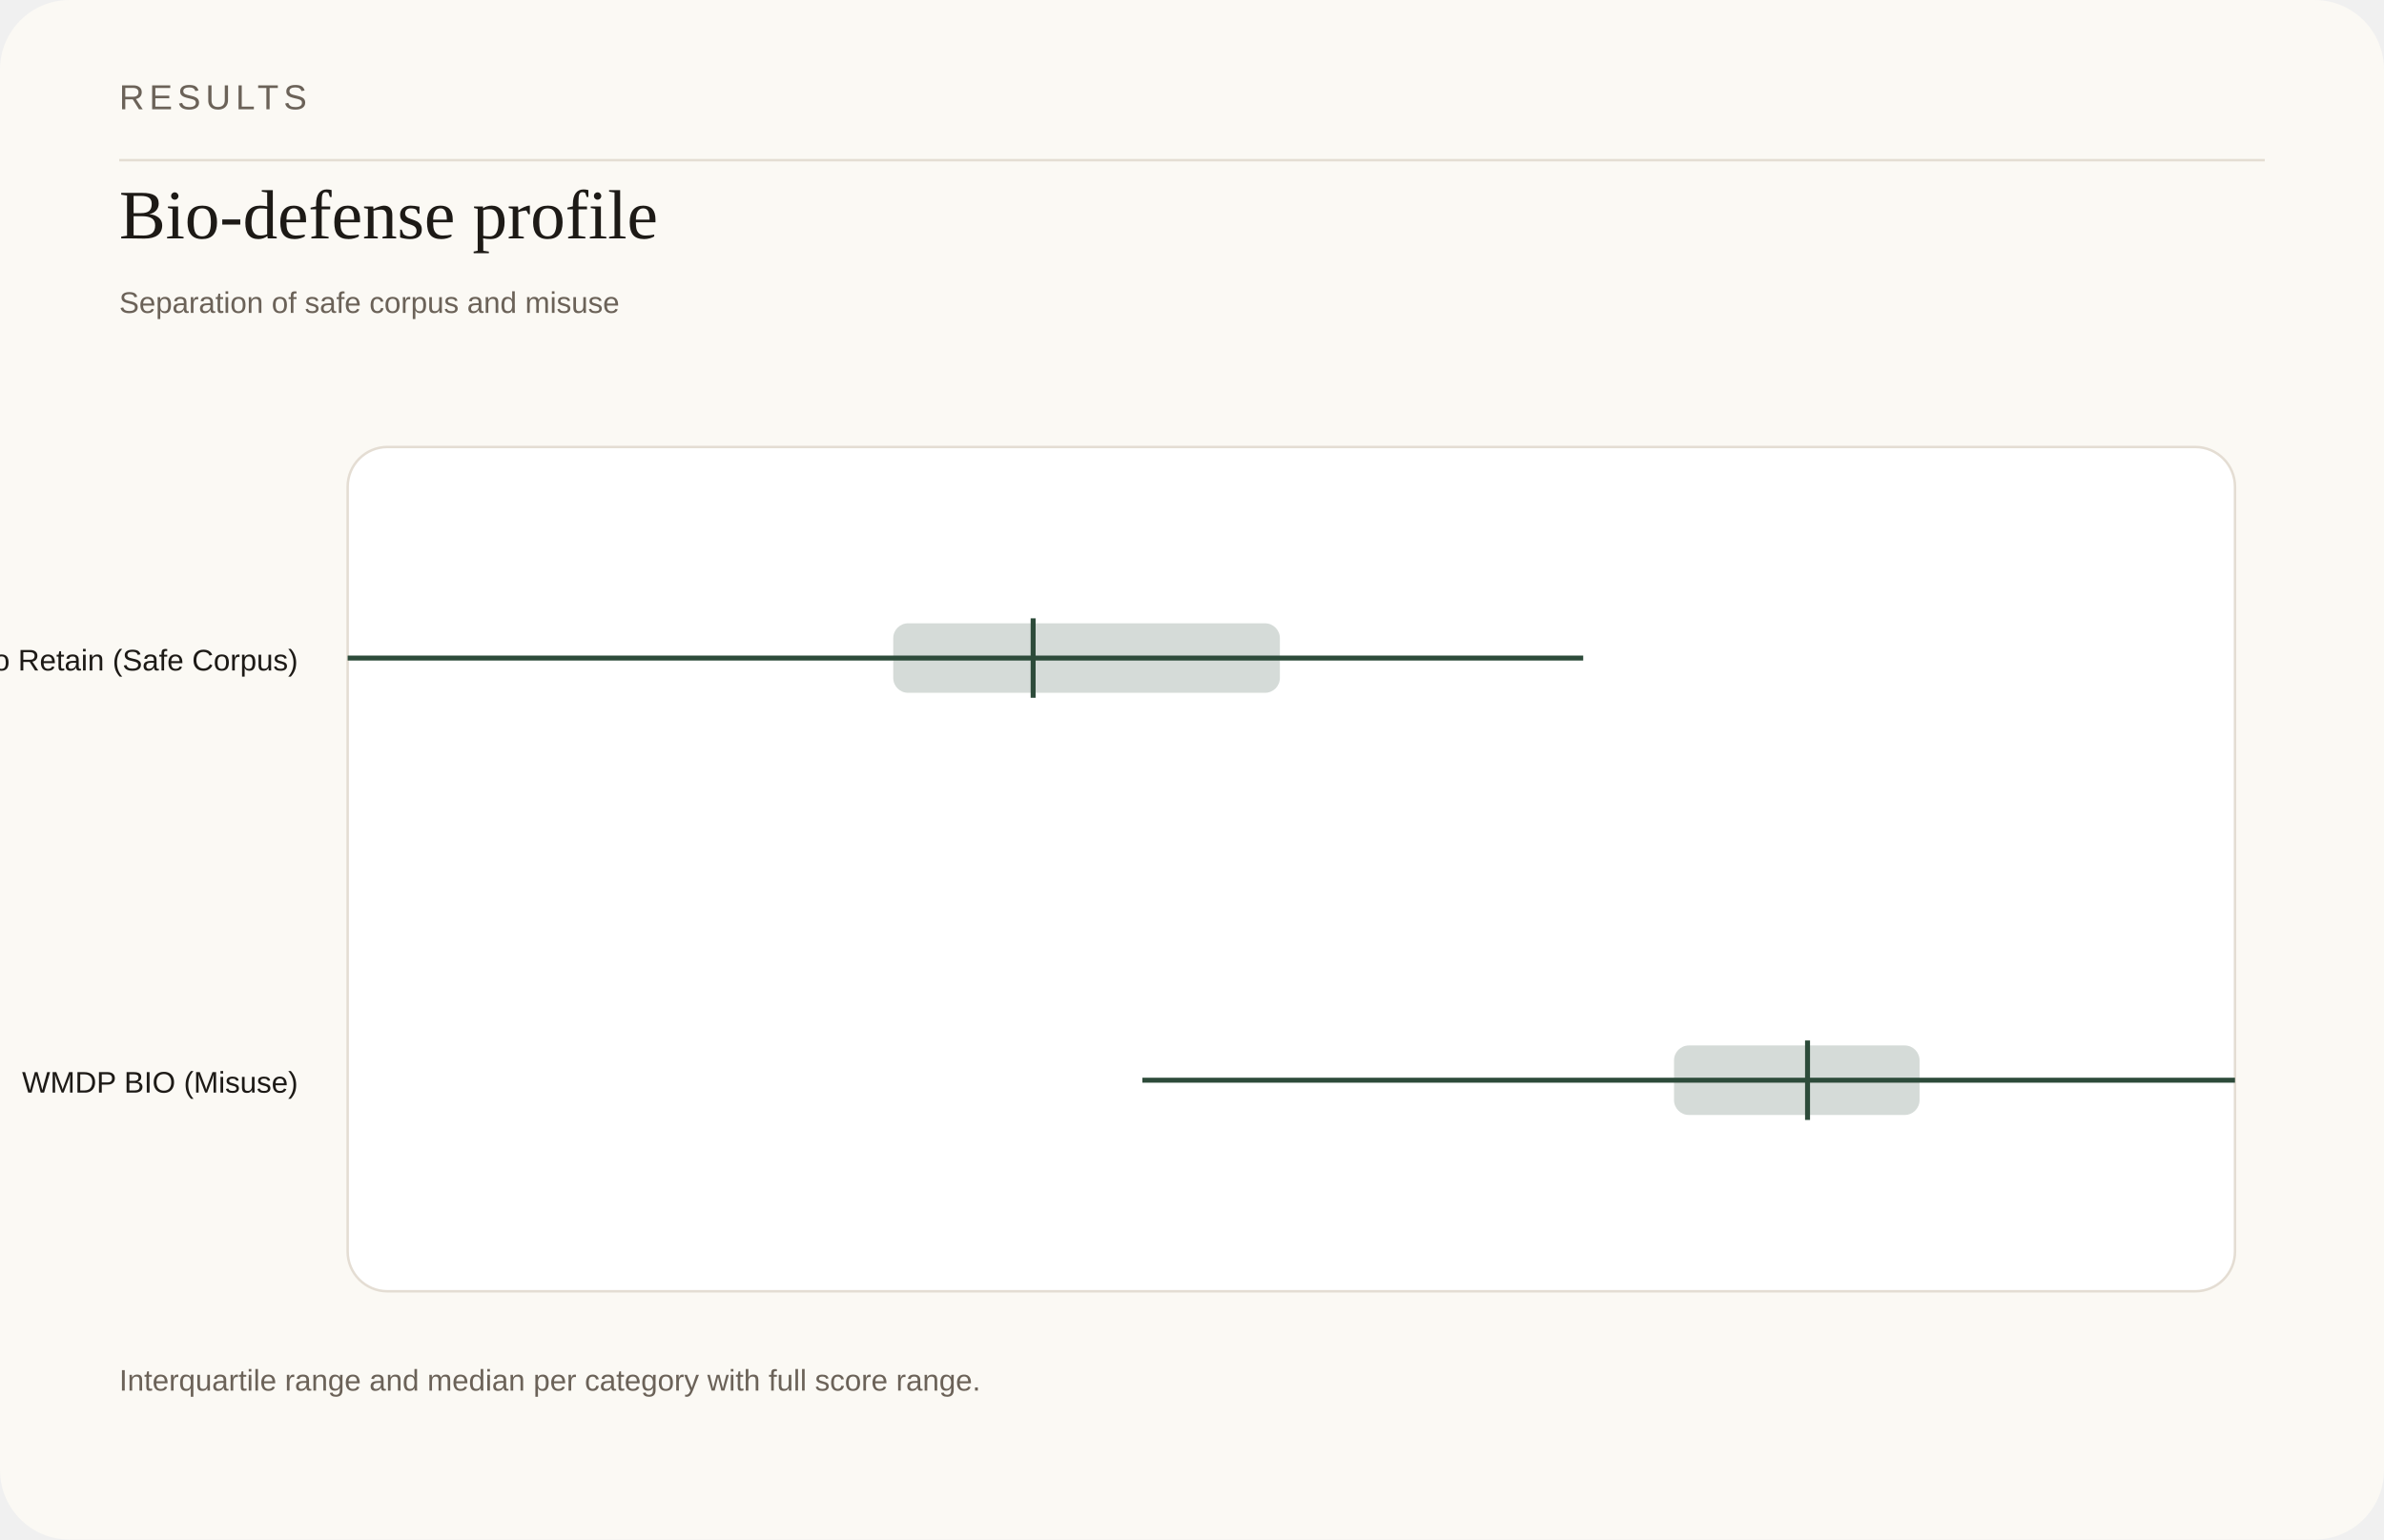
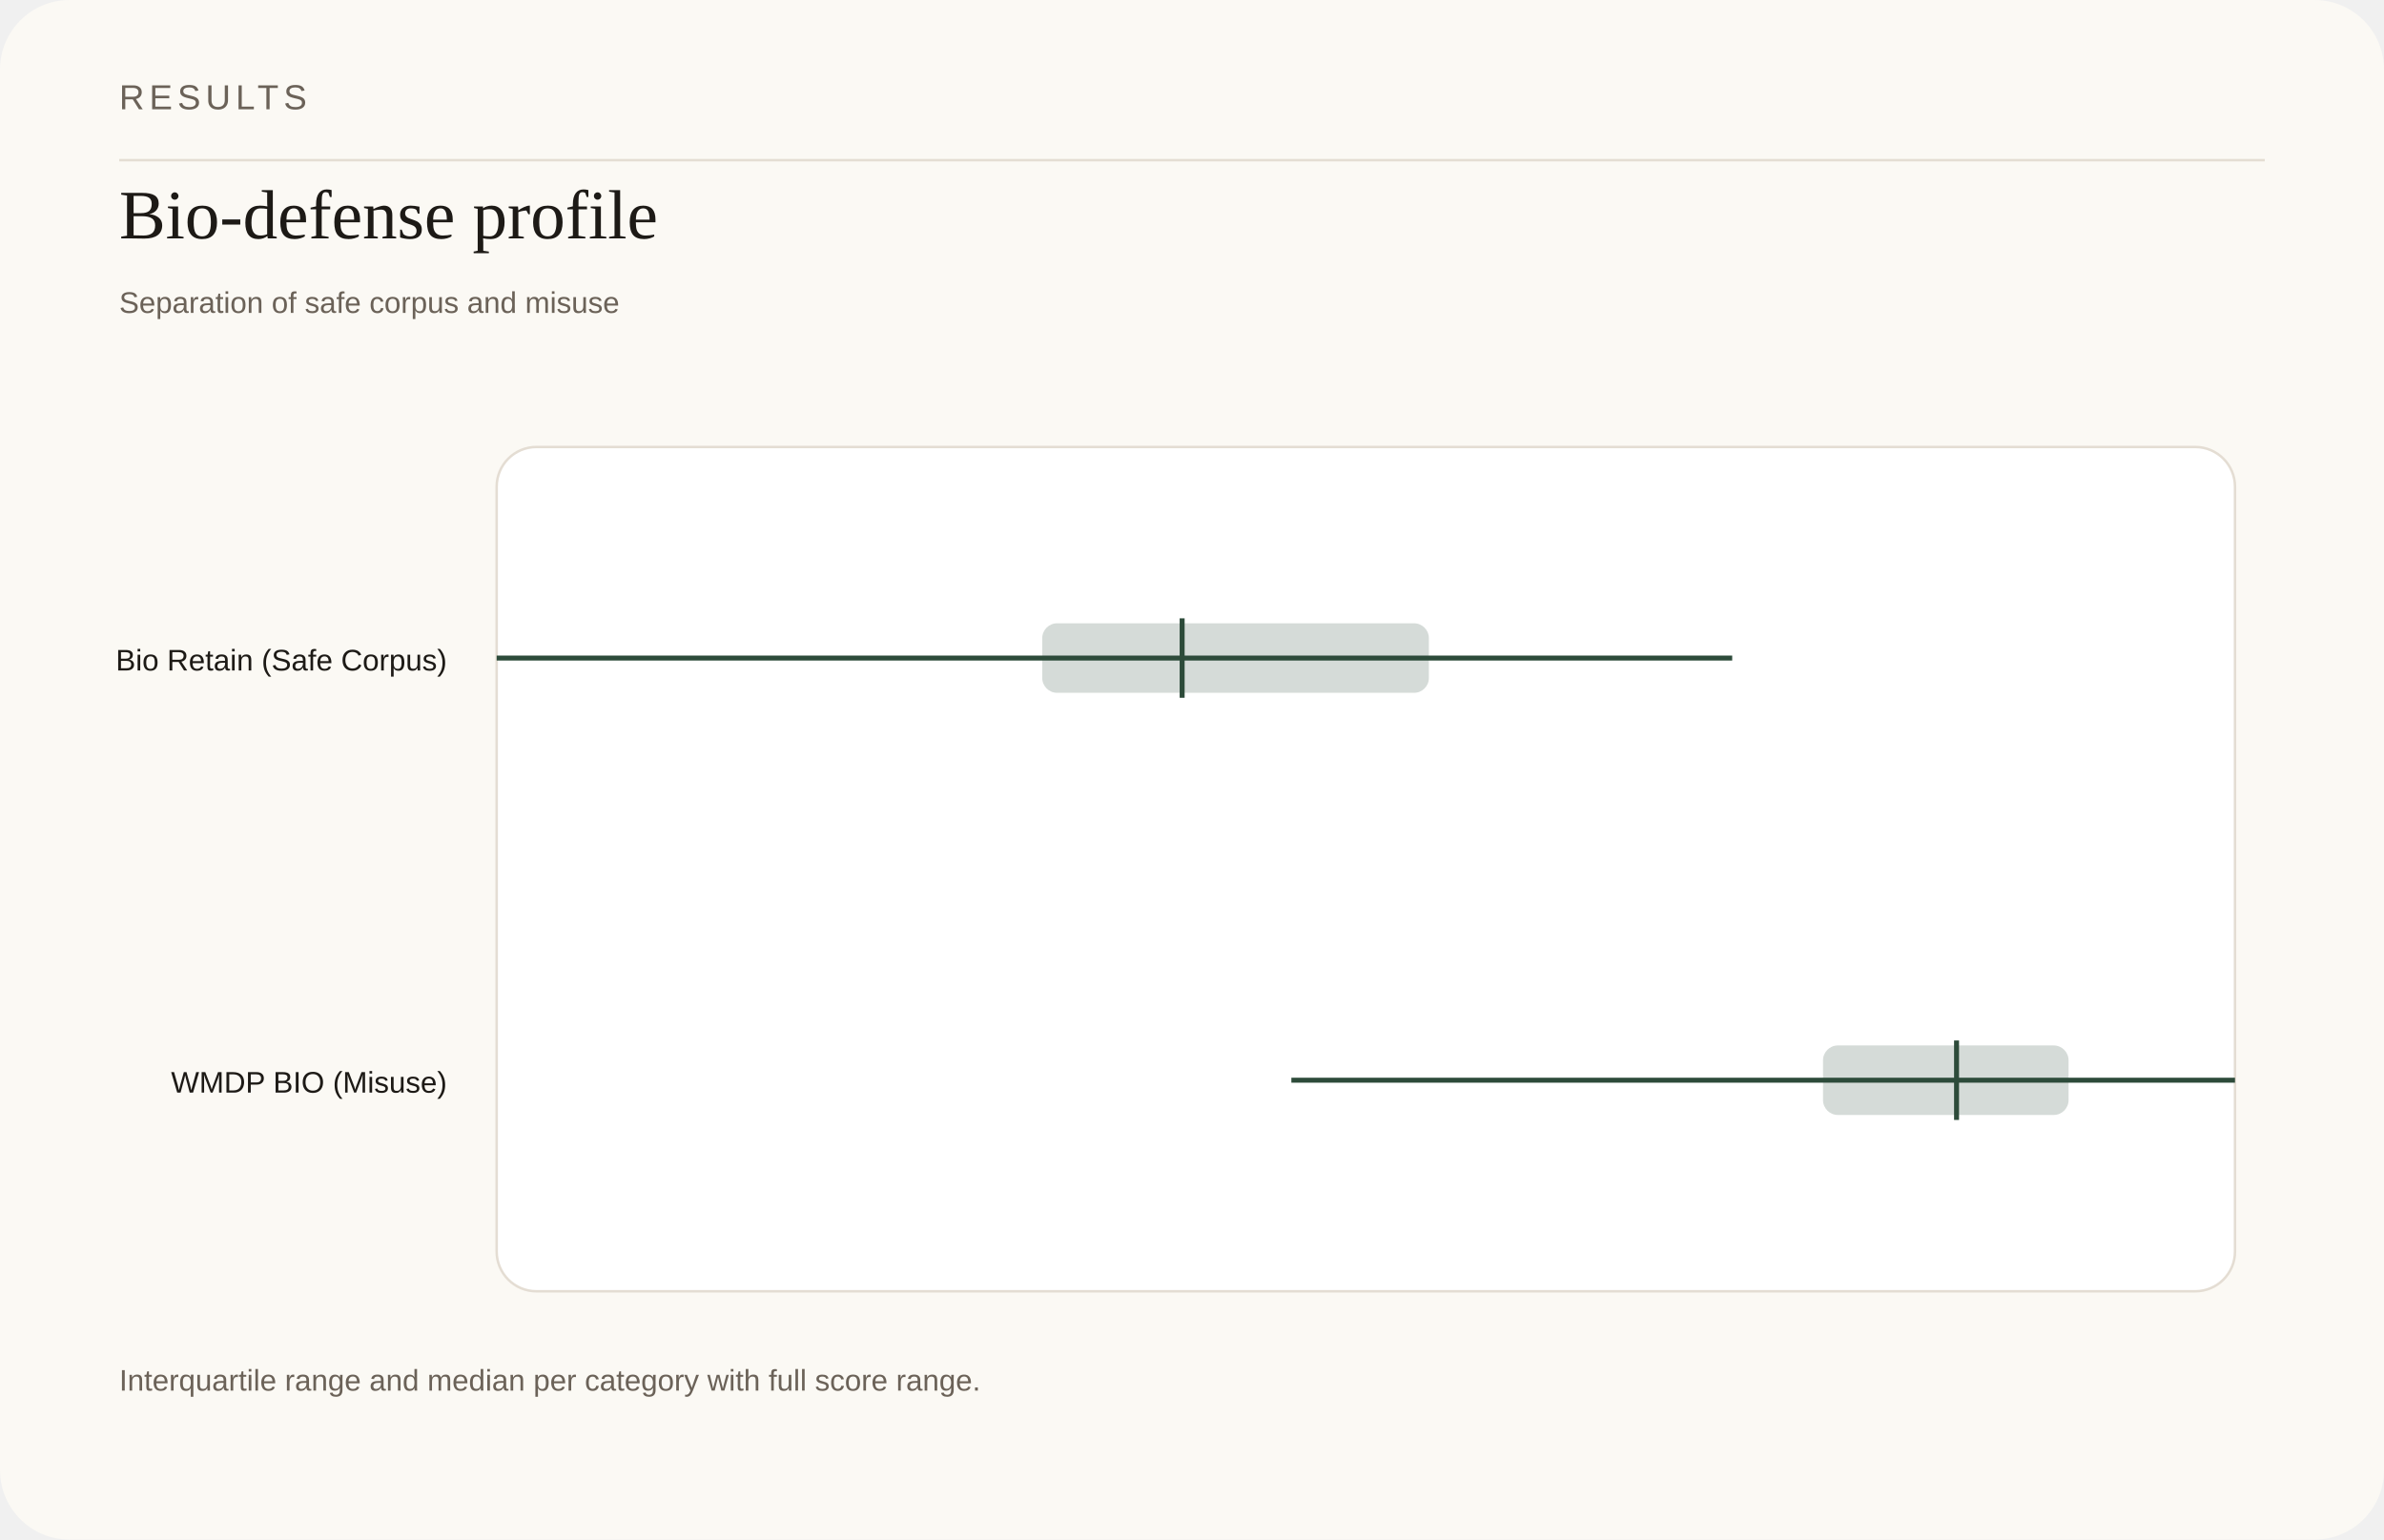
<svg xmlns="http://www.w3.org/2000/svg" width="960" height="620" viewBox="0 0 960 620" fill="none">
  <rect width="960" height="620" rx="28" fill="#FBF9F4" />
  <rect x="48" y="64" width="864" height="1" fill="#E4DDD3" />
  <text x="48" y="44" fill="#6B6258" font-family="IBM Plex Sans, Arial, sans-serif" font-size="14" letter-spacing="2">RESULTS</text>
  <text x="48" y="96" fill="#1D1A16" font-family="Fraunces, Times New Roman, serif" font-size="28">Bio-defense profile</text>
  <text x="48" y="126" fill="#6B6258" font-family="IBM Plex Sans, Arial, sans-serif" font-size="12">Separation of safe corpus and misuse</text>
-   <rect x="140" y="180" width="760" height="340" rx="16" fill="#FFFFFF" stroke="#E4DDD3" />
-   <text x="120" y="270" text-anchor="end" font-family="IBM Plex Sans, Arial, sans-serif" font-size="12" fill="#1D1A16">Bio Retain (Safe Corpus)</text>
-   <text x="120" y="440" text-anchor="end" font-family="IBM Plex Sans, Arial, sans-serif" font-size="12" fill="#1D1A16">WMDP BIO (Misuse)</text>
-   <line x1="140" y1="265" x2="637.533" y2="265" stroke="#2D4B3A" stroke-width="2" />
-   <rect x="359.697" y="251" width="155.693" height="28" rx="6" fill="#2D4B3A" opacity="0.2" />
-   <line x1="416.028" y1="249" x2="416.028" y2="281" stroke="#2D4B3A" stroke-width="2" />
-   <line x1="460.016" y1="435" x2="900" y2="435" stroke="#2D4B3A" stroke-width="2" />
-   <rect x="674.101" y="421" width="98.877" height="28" rx="6" fill="#2D4B3A" opacity="0.2" />
-   <line x1="727.87" y1="419" x2="727.87" y2="451" stroke="#2D4B3A" stroke-width="2" />
+   <rect x="200" y="180" width="700" height="340" rx="16" fill="#FFFFFF" stroke="#E4DDD3" />
+   <text x="180" y="270" text-anchor="end" font-family="IBM Plex Sans, Arial, sans-serif" font-size="12" fill="#1D1A16">Bio Retain (Safe Corpus)</text>
+   <text x="180" y="440" text-anchor="end" font-family="IBM Plex Sans, Arial, sans-serif" font-size="12" fill="#1D1A16">WMDP BIO (Misuse)</text>
+   <line x1="200" y1="265" x2="697.533" y2="265" stroke="#2D4B3A" stroke-width="2" />
+   <rect x="419.697" y="251" width="155.693" height="28" rx="6" fill="#2D4B3A" opacity="0.2" />
+   <line x1="476.028" y1="249" x2="476.028" y2="281" stroke="#2D4B3A" stroke-width="2" />
+   <line x1="520.016" y1="435" x2="900" y2="435" stroke="#2D4B3A" stroke-width="2" />
+   <rect x="734.101" y="421" width="98.877" height="28" rx="6" fill="#2D4B3A" opacity="0.2" />
+   <line x1="787.87" y1="419" x2="787.87" y2="451" stroke="#2D4B3A" stroke-width="2" />
  <text x="48" y="560" fill="#6B6258" font-family="IBM Plex Sans, Arial, sans-serif" font-size="12">Interquartile range and median per category with full score range.</text>
</svg>
